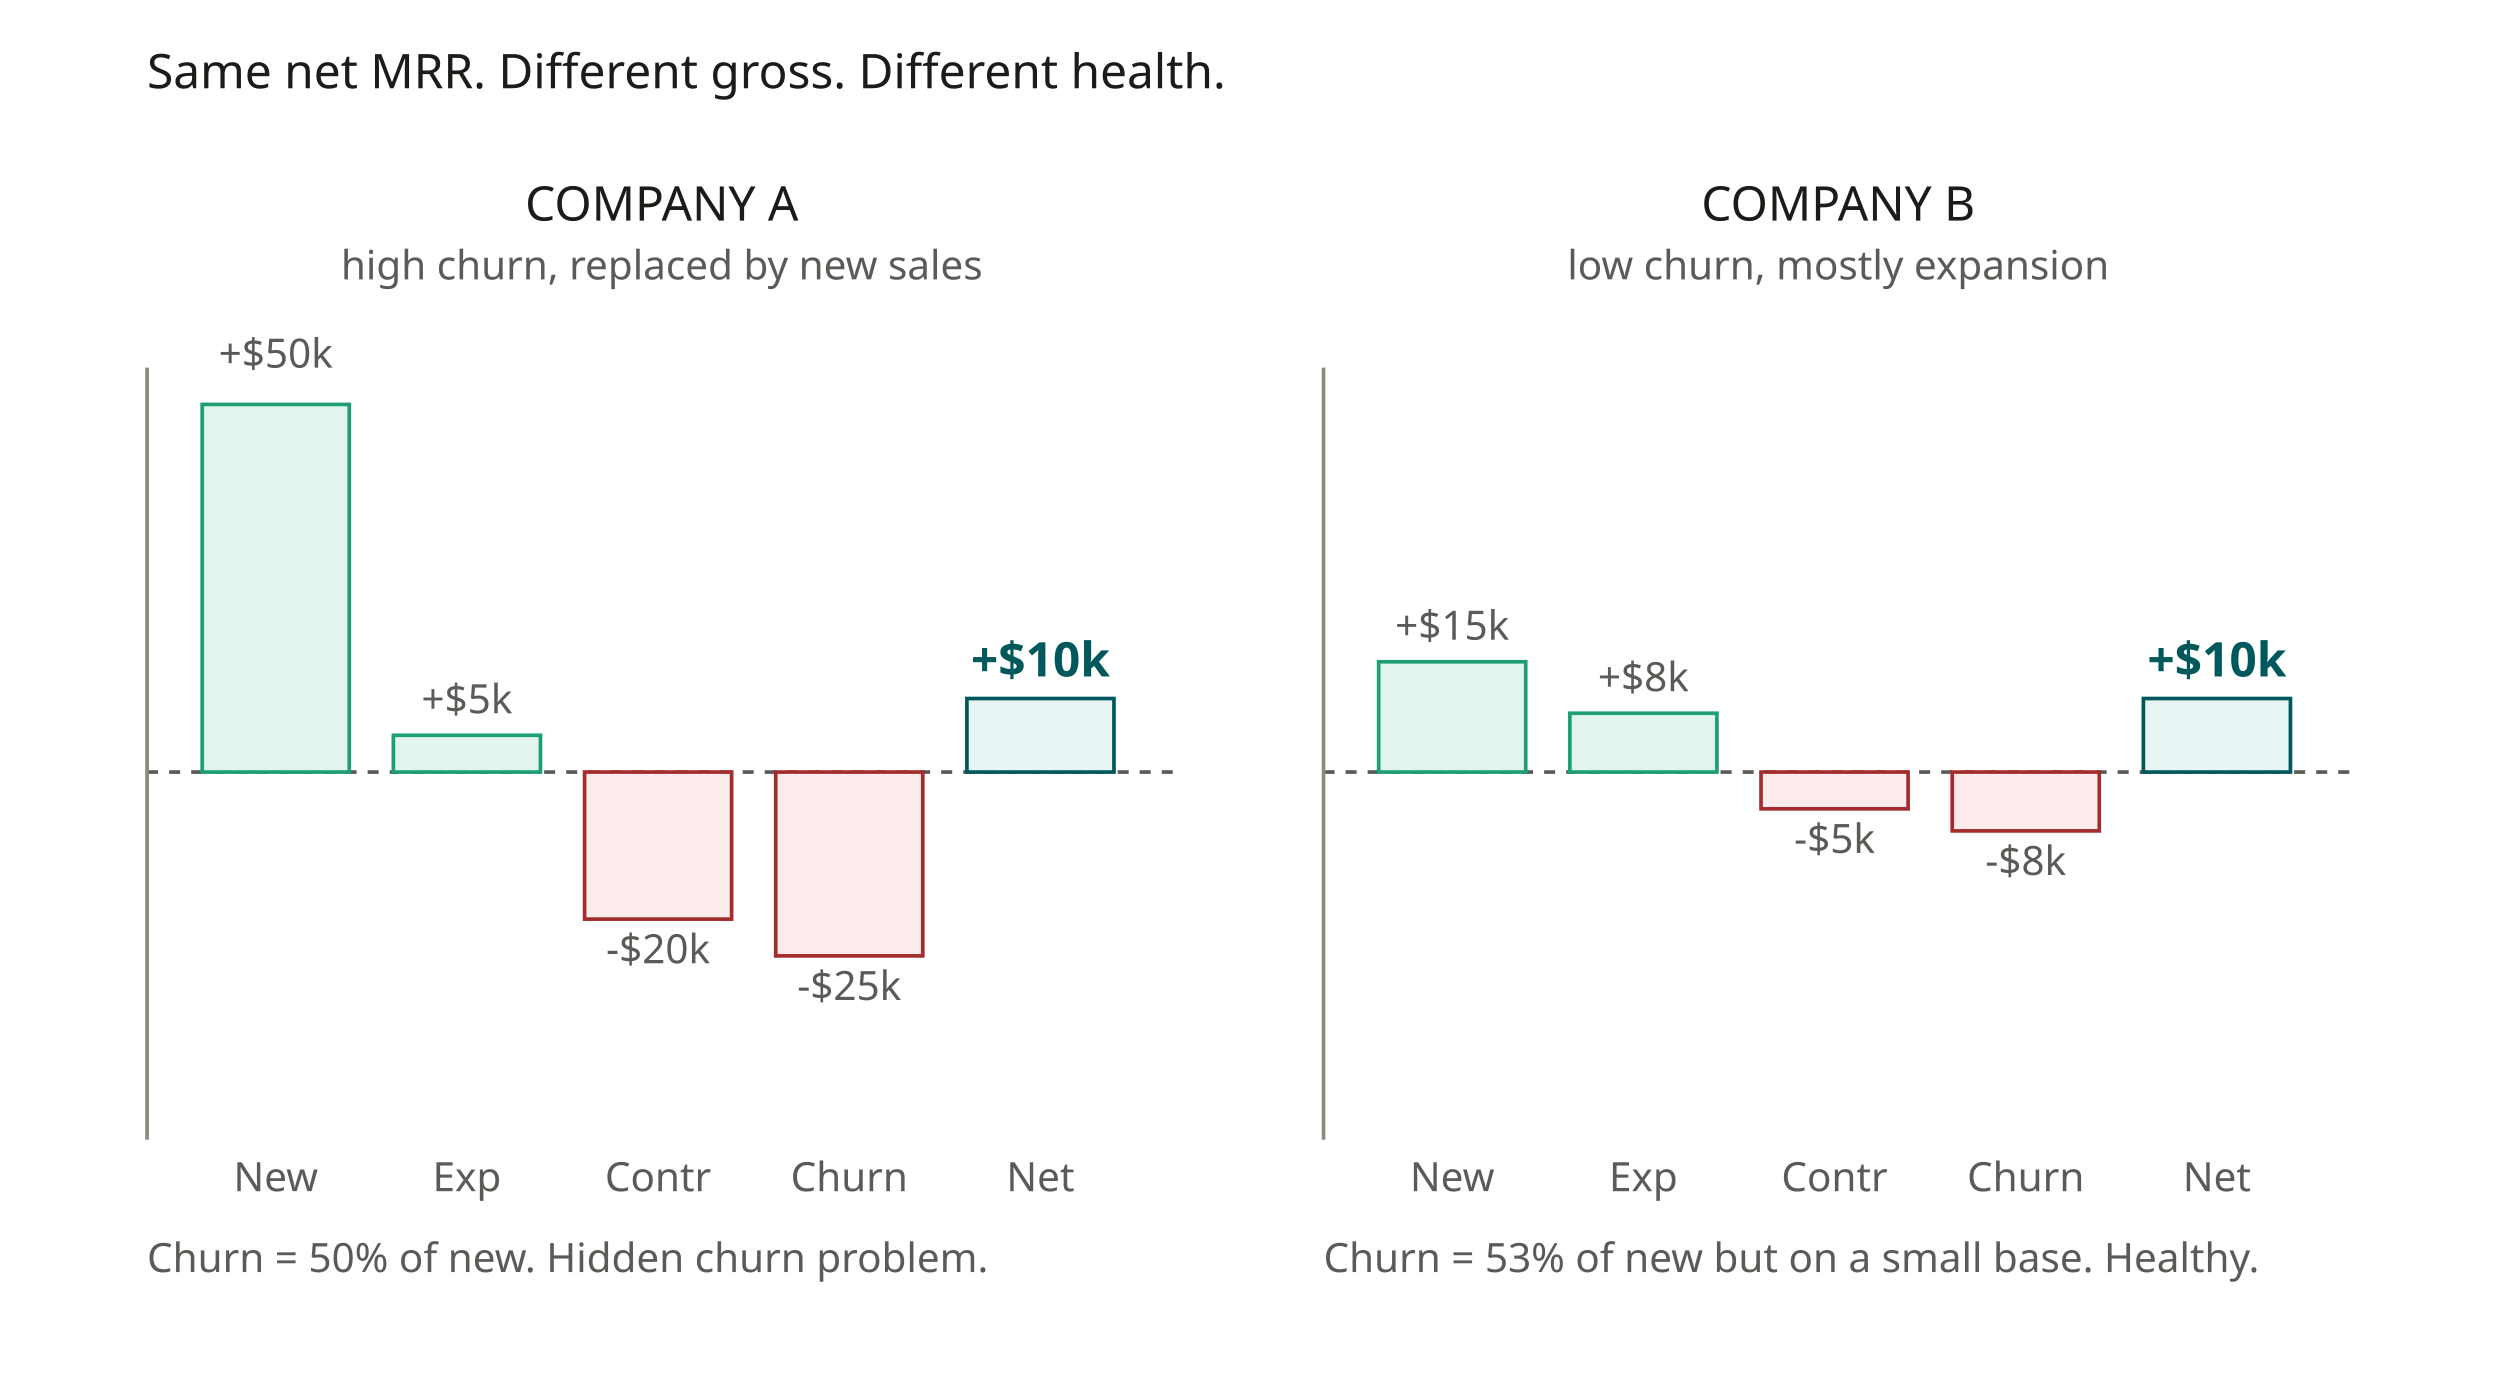
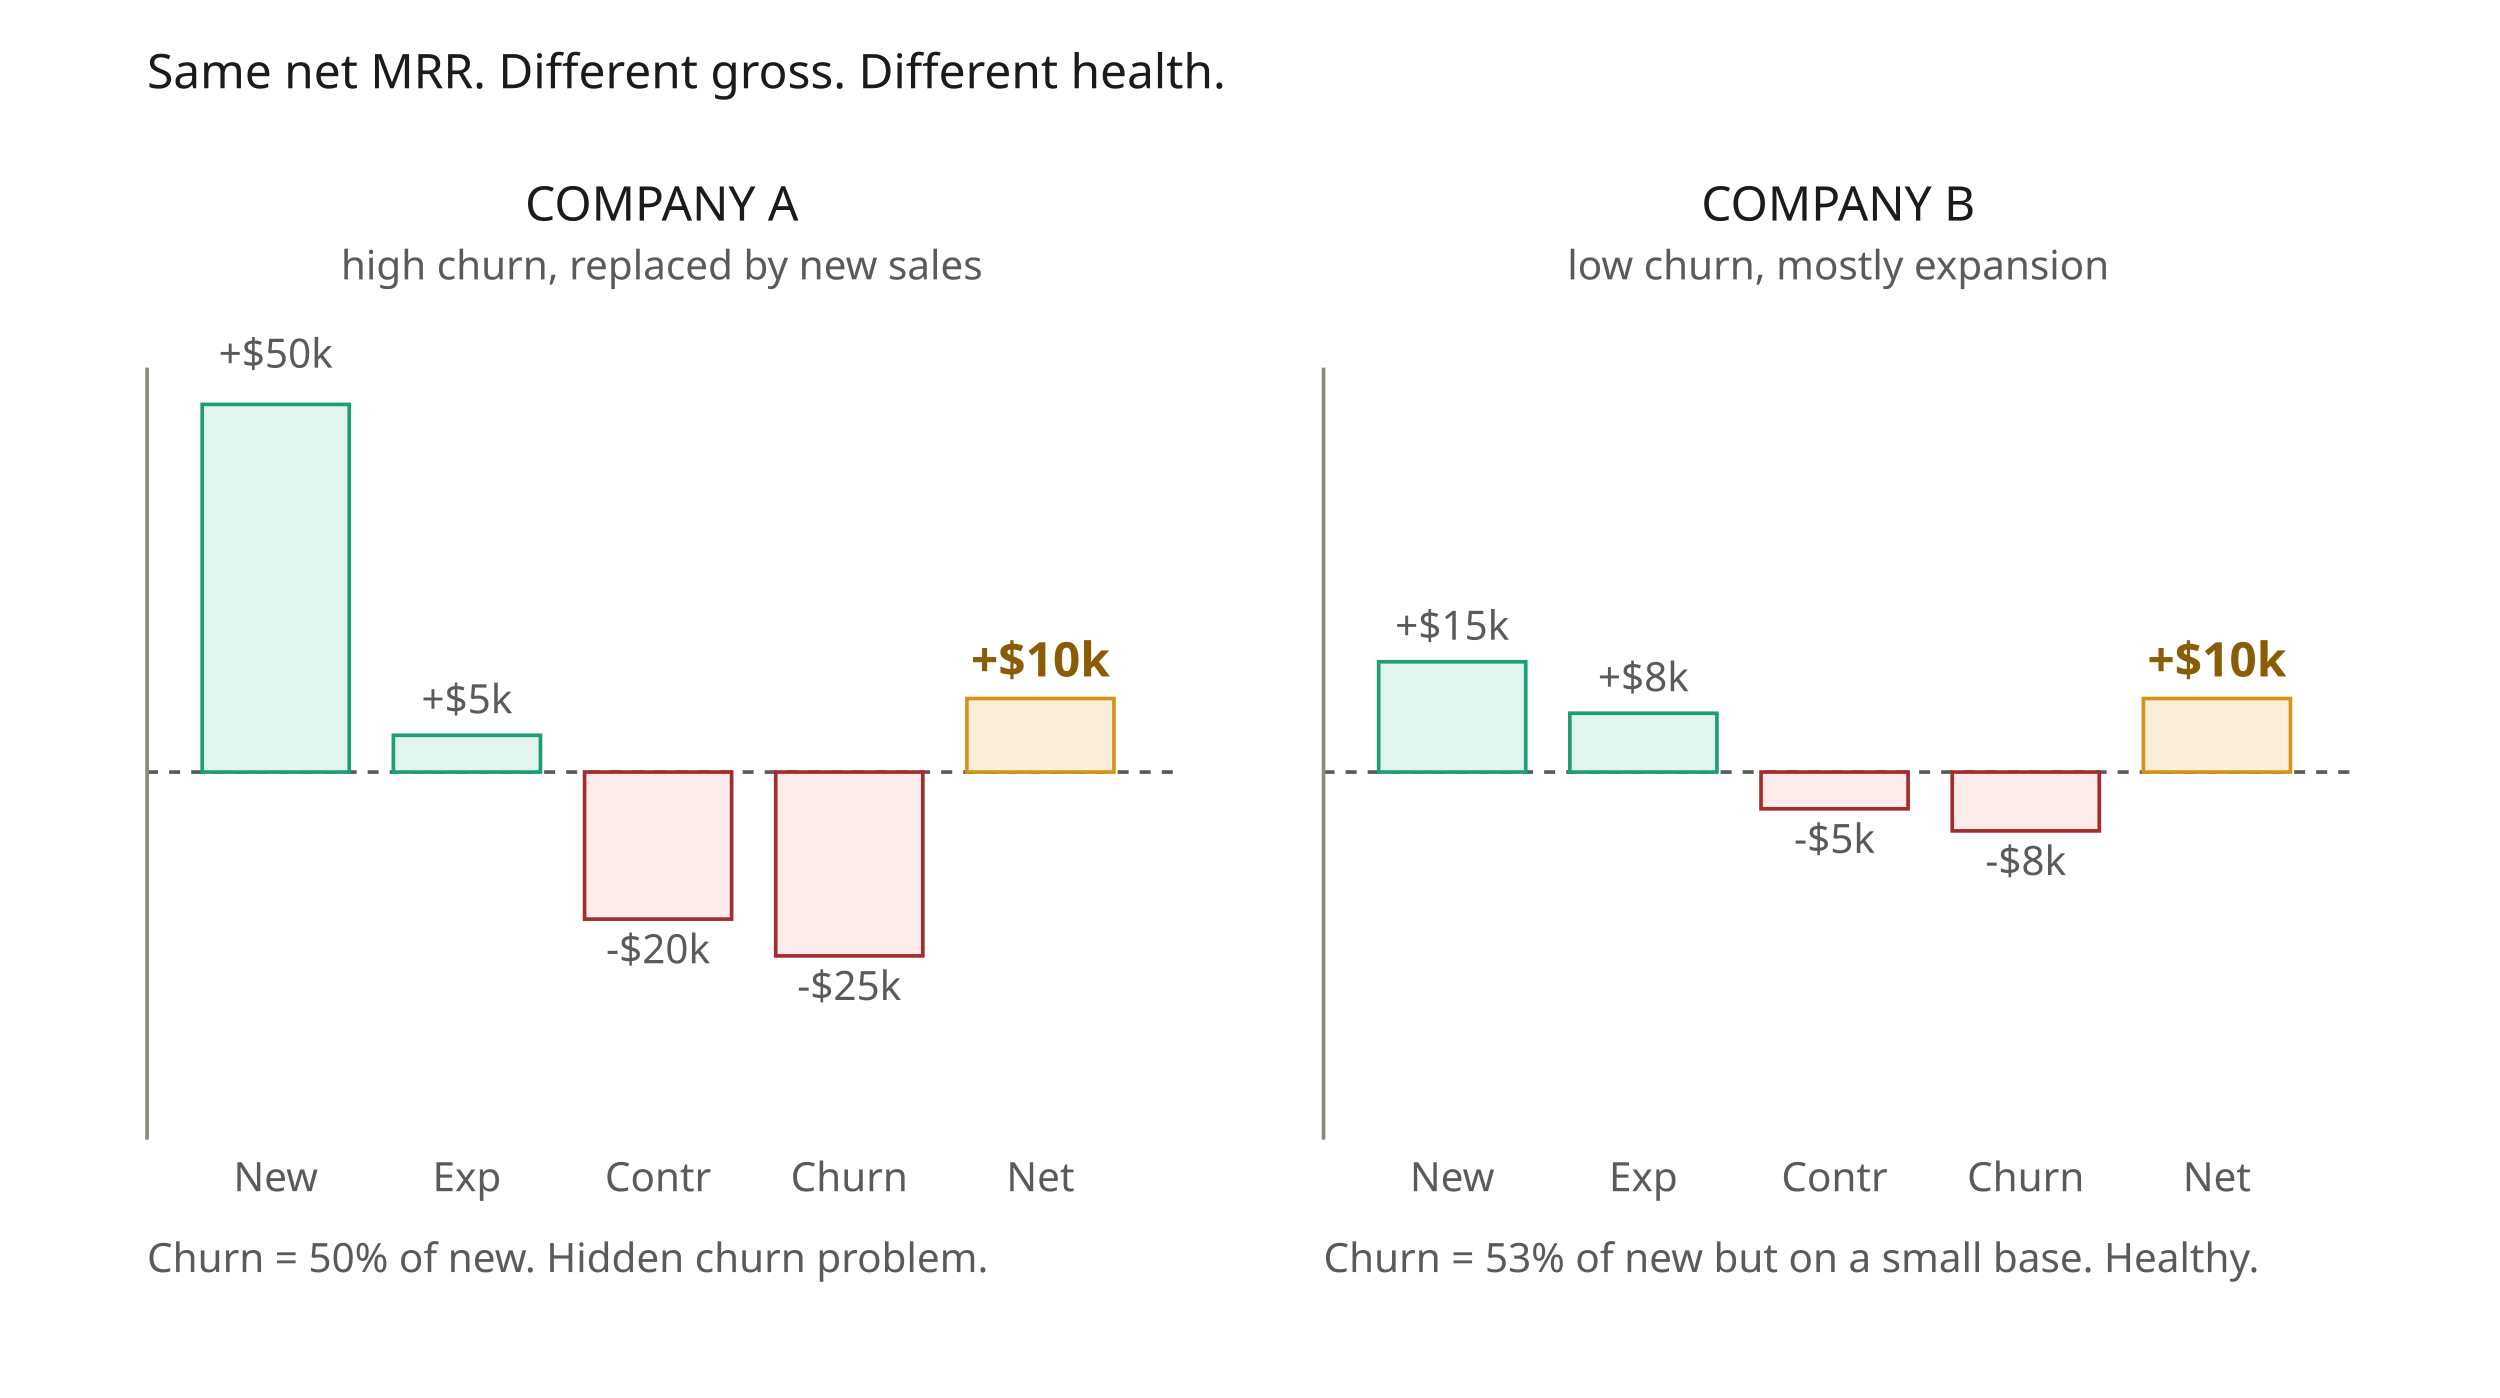
<svg xmlns="http://www.w3.org/2000/svg" viewBox="0 0 680 380">
  <style>.bar-positive { fill: #e1f5ee; stroke: #1d9e75; }
    .bar-negative { fill: #fcebeb; stroke: #a32d2d; }
-     .bar-net      { fill: #e8f5f5; stroke: #01585c; }
+     .bar-net      { fill: #faeeda; stroke: #d4941a; }
    .label-primary   { fill: #1a1c18; font-family: system-ui, sans-serif; font-size: 13px; font-weight: 500; }
    .label-secondary { fill: #595c56; font-family: system-ui, sans-serif; font-size: 11px; font-family: system-ui, sans-serif; }
-     .label-accent    { fill: #01585c; font-family: system-ui, sans-serif; font-size: 13px; font-weight: 600; }
+     .label-accent    { fill: #8a5c06; font-family: system-ui, sans-serif; font-size: 13px; font-weight: 600; }
    .baseline { stroke: #595c56; stroke-width: 1; stroke-dasharray: 3 3; fill: none; }
    .axis { stroke: #8a8a7e; stroke-width: 1; }
    :root[data-theme="dark"] .bar-positive { fill: #091e14; stroke: #1f7a5f; }
    :root[data-theme="dark"] .bar-negative { fill: #200a0a; stroke: #b92727; }
-     :root[data-theme="dark"] .bar-net      { fill: #1a2d2e; stroke: #2d7c80; }
+     :root[data-theme="dark"] .bar-net      { fill: #1e1a0a; stroke: #826217; }
    :root[data-theme="dark"] .label-primary   { fill: #f0ede8; }
    :root[data-theme="dark"] .label-secondary { fill: #a8a49e; }
-     :root[data-theme="dark"] .label-accent    { fill: #97c8cb; }
+     :root[data-theme="dark"] .label-accent    { fill: #f0b429; }
    :root[data-theme="dark"] .baseline { stroke: #a8a49e; }
    :root[data-theme="dark"] .axis { stroke: #4a4c44; }</style>
  <text x="40" y="24" class="label-primary">Same net MRR. Different gross. Different health.</text>
  <text x="180" y="60" class="label-primary" text-anchor="middle">COMPANY A</text>
  <text x="180" y="76" class="label-secondary" text-anchor="middle">high churn, replaced by new sales</text>
  <path d="M40 210h280" class="baseline" />
  <path d="M40 100v210" class="axis" />
  <path d="M55 110h40v100H55z" class="bar-positive" />
  <text x="75" y="100" class="label-secondary" text-anchor="middle">+$50k</text>
  <text x="75" y="324" class="label-secondary" text-anchor="middle">New</text>
  <path d="M107 200h40v10h-40z" class="bar-positive" />
  <text x="127" y="194" class="label-secondary" text-anchor="middle">+$5k</text>
  <text x="127" y="324" class="label-secondary" text-anchor="middle">Exp</text>
  <path d="M159 210h40v40h-40z" class="bar-negative" />
  <text x="179" y="262" class="label-secondary" text-anchor="middle">-$20k</text>
  <text x="179" y="324" class="label-secondary" text-anchor="middle">Contr</text>
  <path d="M211 210h40v50h-40z" class="bar-negative" />
  <text x="231" y="272" class="label-secondary" text-anchor="middle">-$25k</text>
  <text x="231" y="324" class="label-secondary" text-anchor="middle">Churn</text>
  <path d="M263 190h40v20h-40z" class="bar-net" />
  <text x="283" y="184" class="label-accent" text-anchor="middle">+$10k</text>
  <text x="283" y="324" class="label-secondary" text-anchor="middle">Net</text>
  <text x="40" y="346" class="label-secondary">Churn = 50% of new. Hidden churn problem.</text>
  <text x="500" y="60" class="label-primary" text-anchor="middle">COMPANY B</text>
  <text x="500" y="76" class="label-secondary" text-anchor="middle">low churn, mostly expansion</text>
  <path d="M360 210h280" class="baseline" />
  <path d="M360 100v210" class="axis" />
  <path d="M375 180h40v30h-40z" class="bar-positive" />
  <text x="395" y="174" class="label-secondary" text-anchor="middle">+$15k</text>
  <text x="395" y="324" class="label-secondary" text-anchor="middle">New</text>
  <path d="M427 194h40v16h-40z" class="bar-positive" />
  <text x="447" y="188" class="label-secondary" text-anchor="middle">+$8k</text>
  <text x="447" y="324" class="label-secondary" text-anchor="middle">Exp</text>
  <path d="M479 210h40v10h-40z" class="bar-negative" />
  <text x="499" y="232" class="label-secondary" text-anchor="middle">-$5k</text>
  <text x="499" y="324" class="label-secondary" text-anchor="middle">Contr</text>
  <path d="M531 210h40v16h-40z" class="bar-negative" />
  <text x="551" y="238" class="label-secondary" text-anchor="middle">-$8k</text>
  <text x="551" y="324" class="label-secondary" text-anchor="middle">Churn</text>
  <path d="M583 190h40v20h-40z" class="bar-net" />
  <text x="603" y="184" class="label-accent" text-anchor="middle">+$10k</text>
  <text x="603" y="324" class="label-secondary" text-anchor="middle">Net</text>
  <text x="360" y="346" class="label-secondary">Churn = 53% of new but on a small base. Healthy.</text>
</svg>
